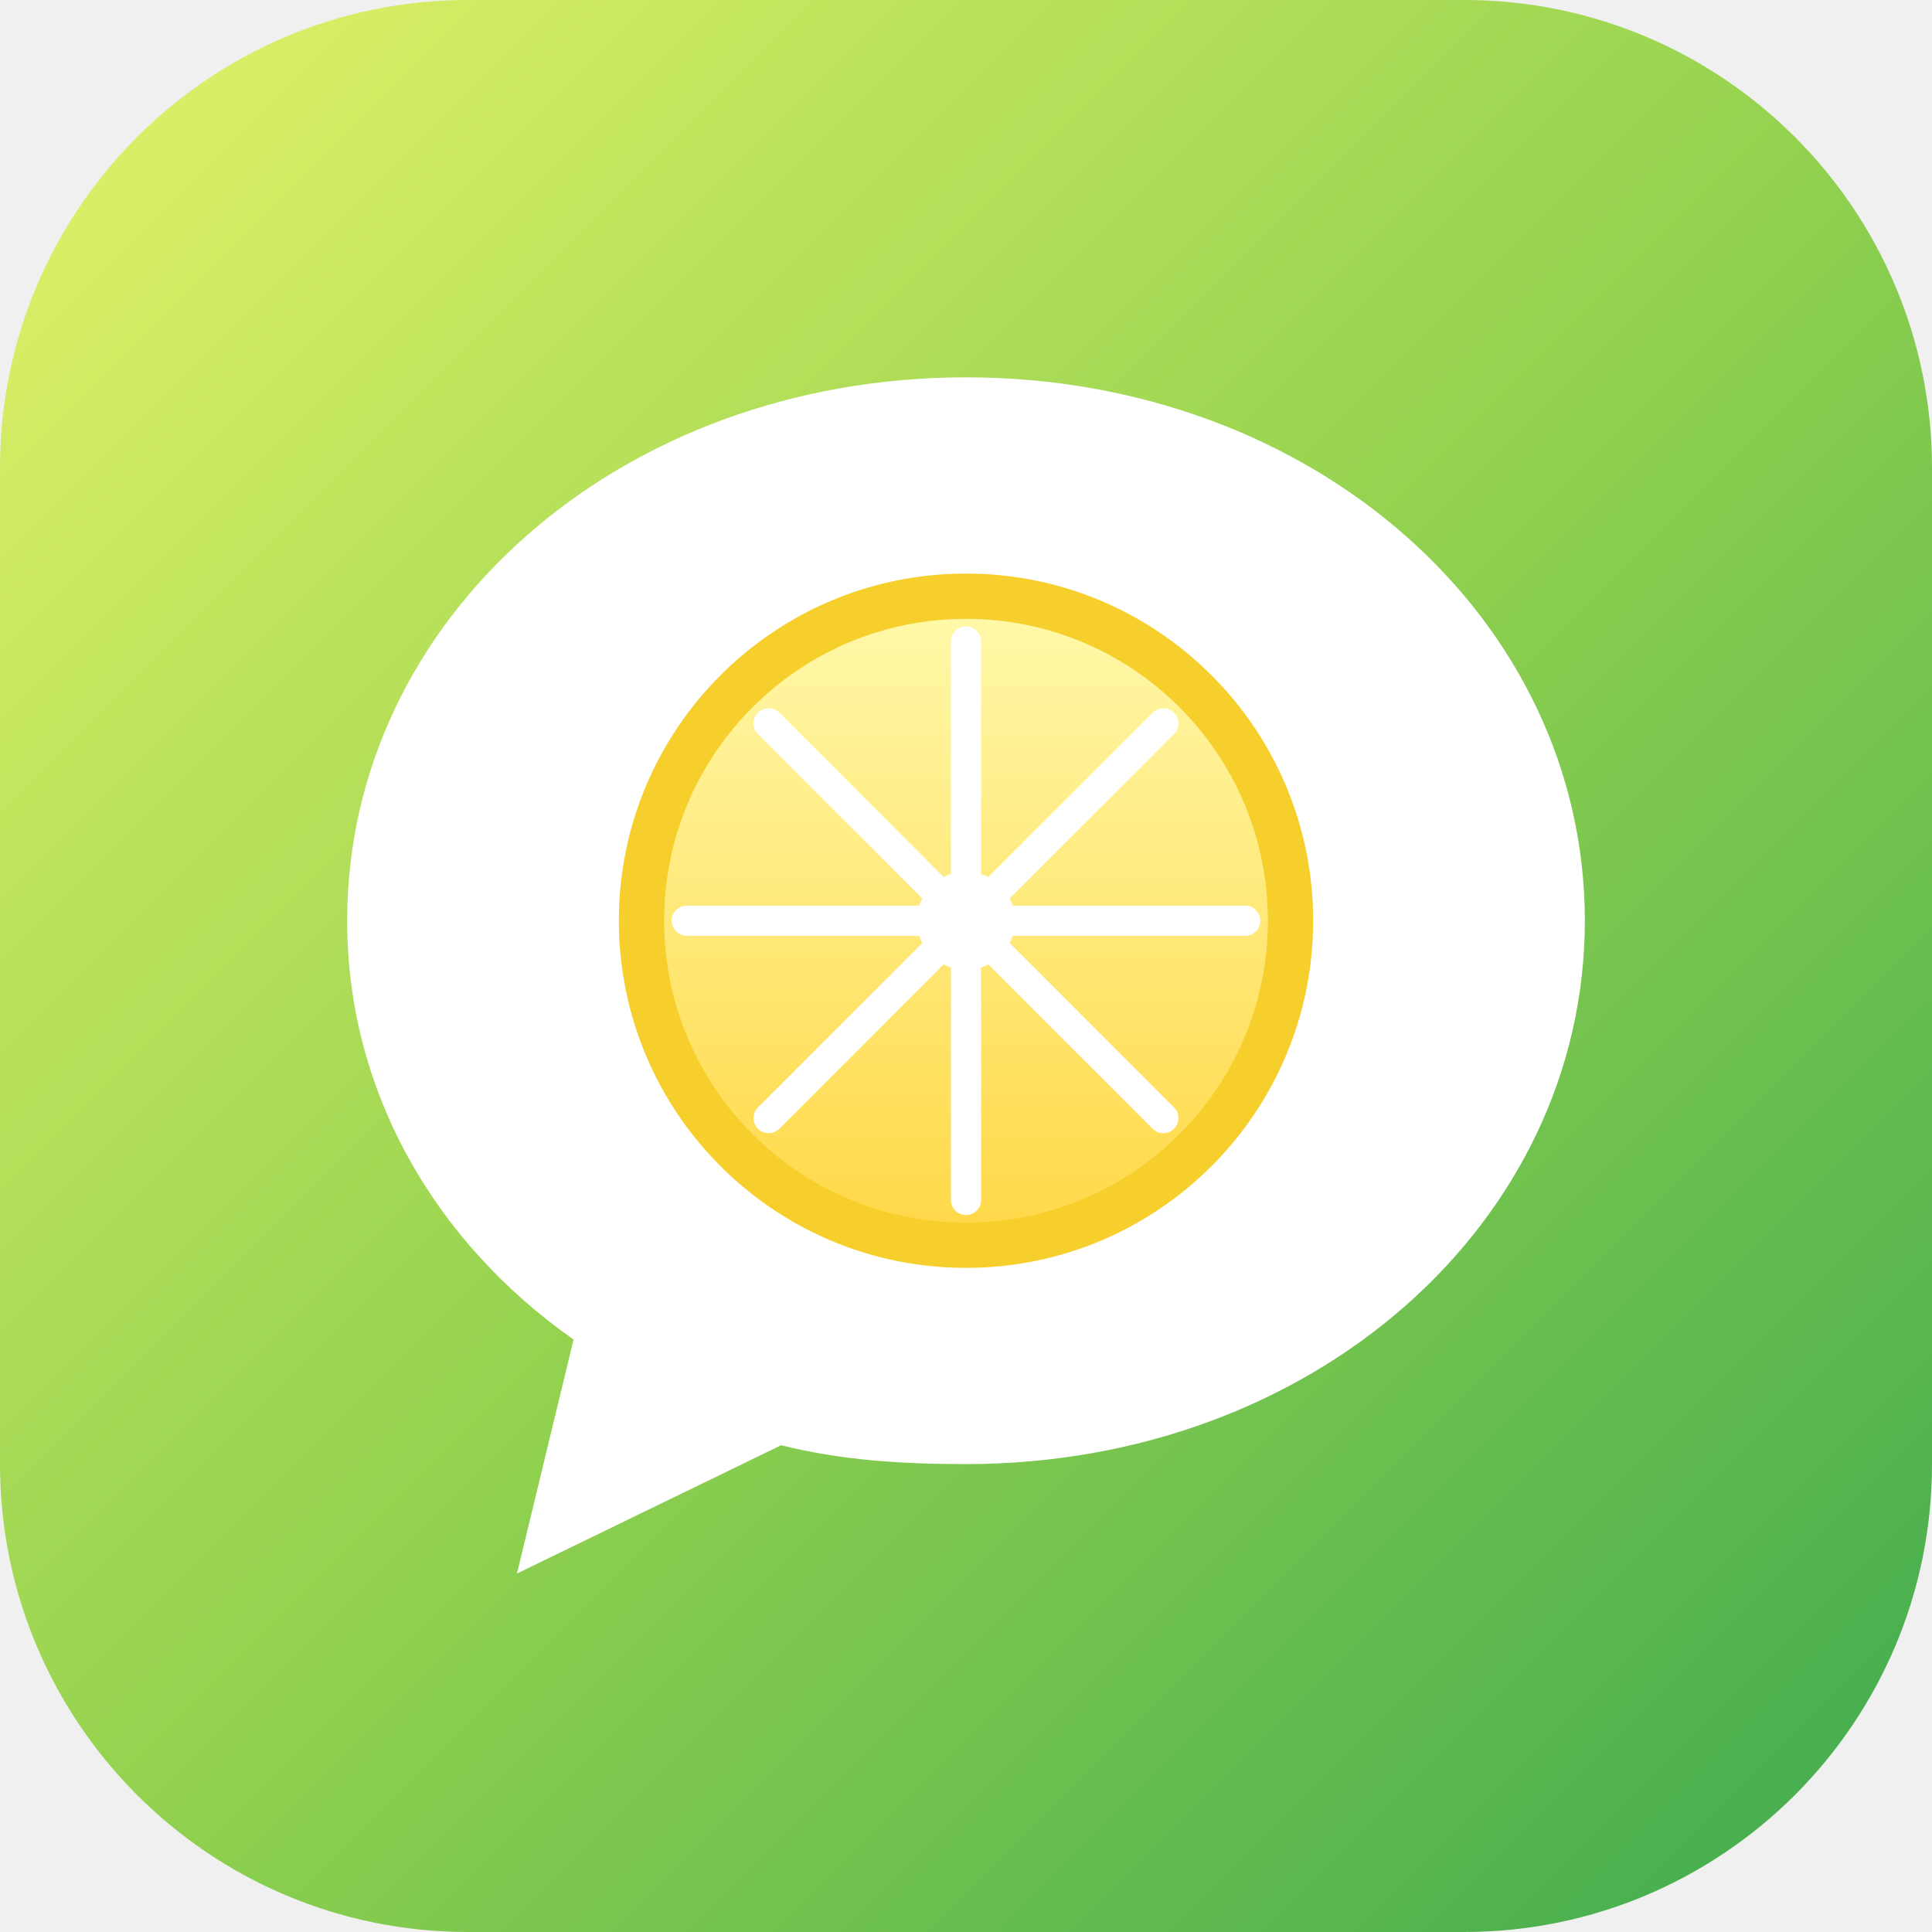
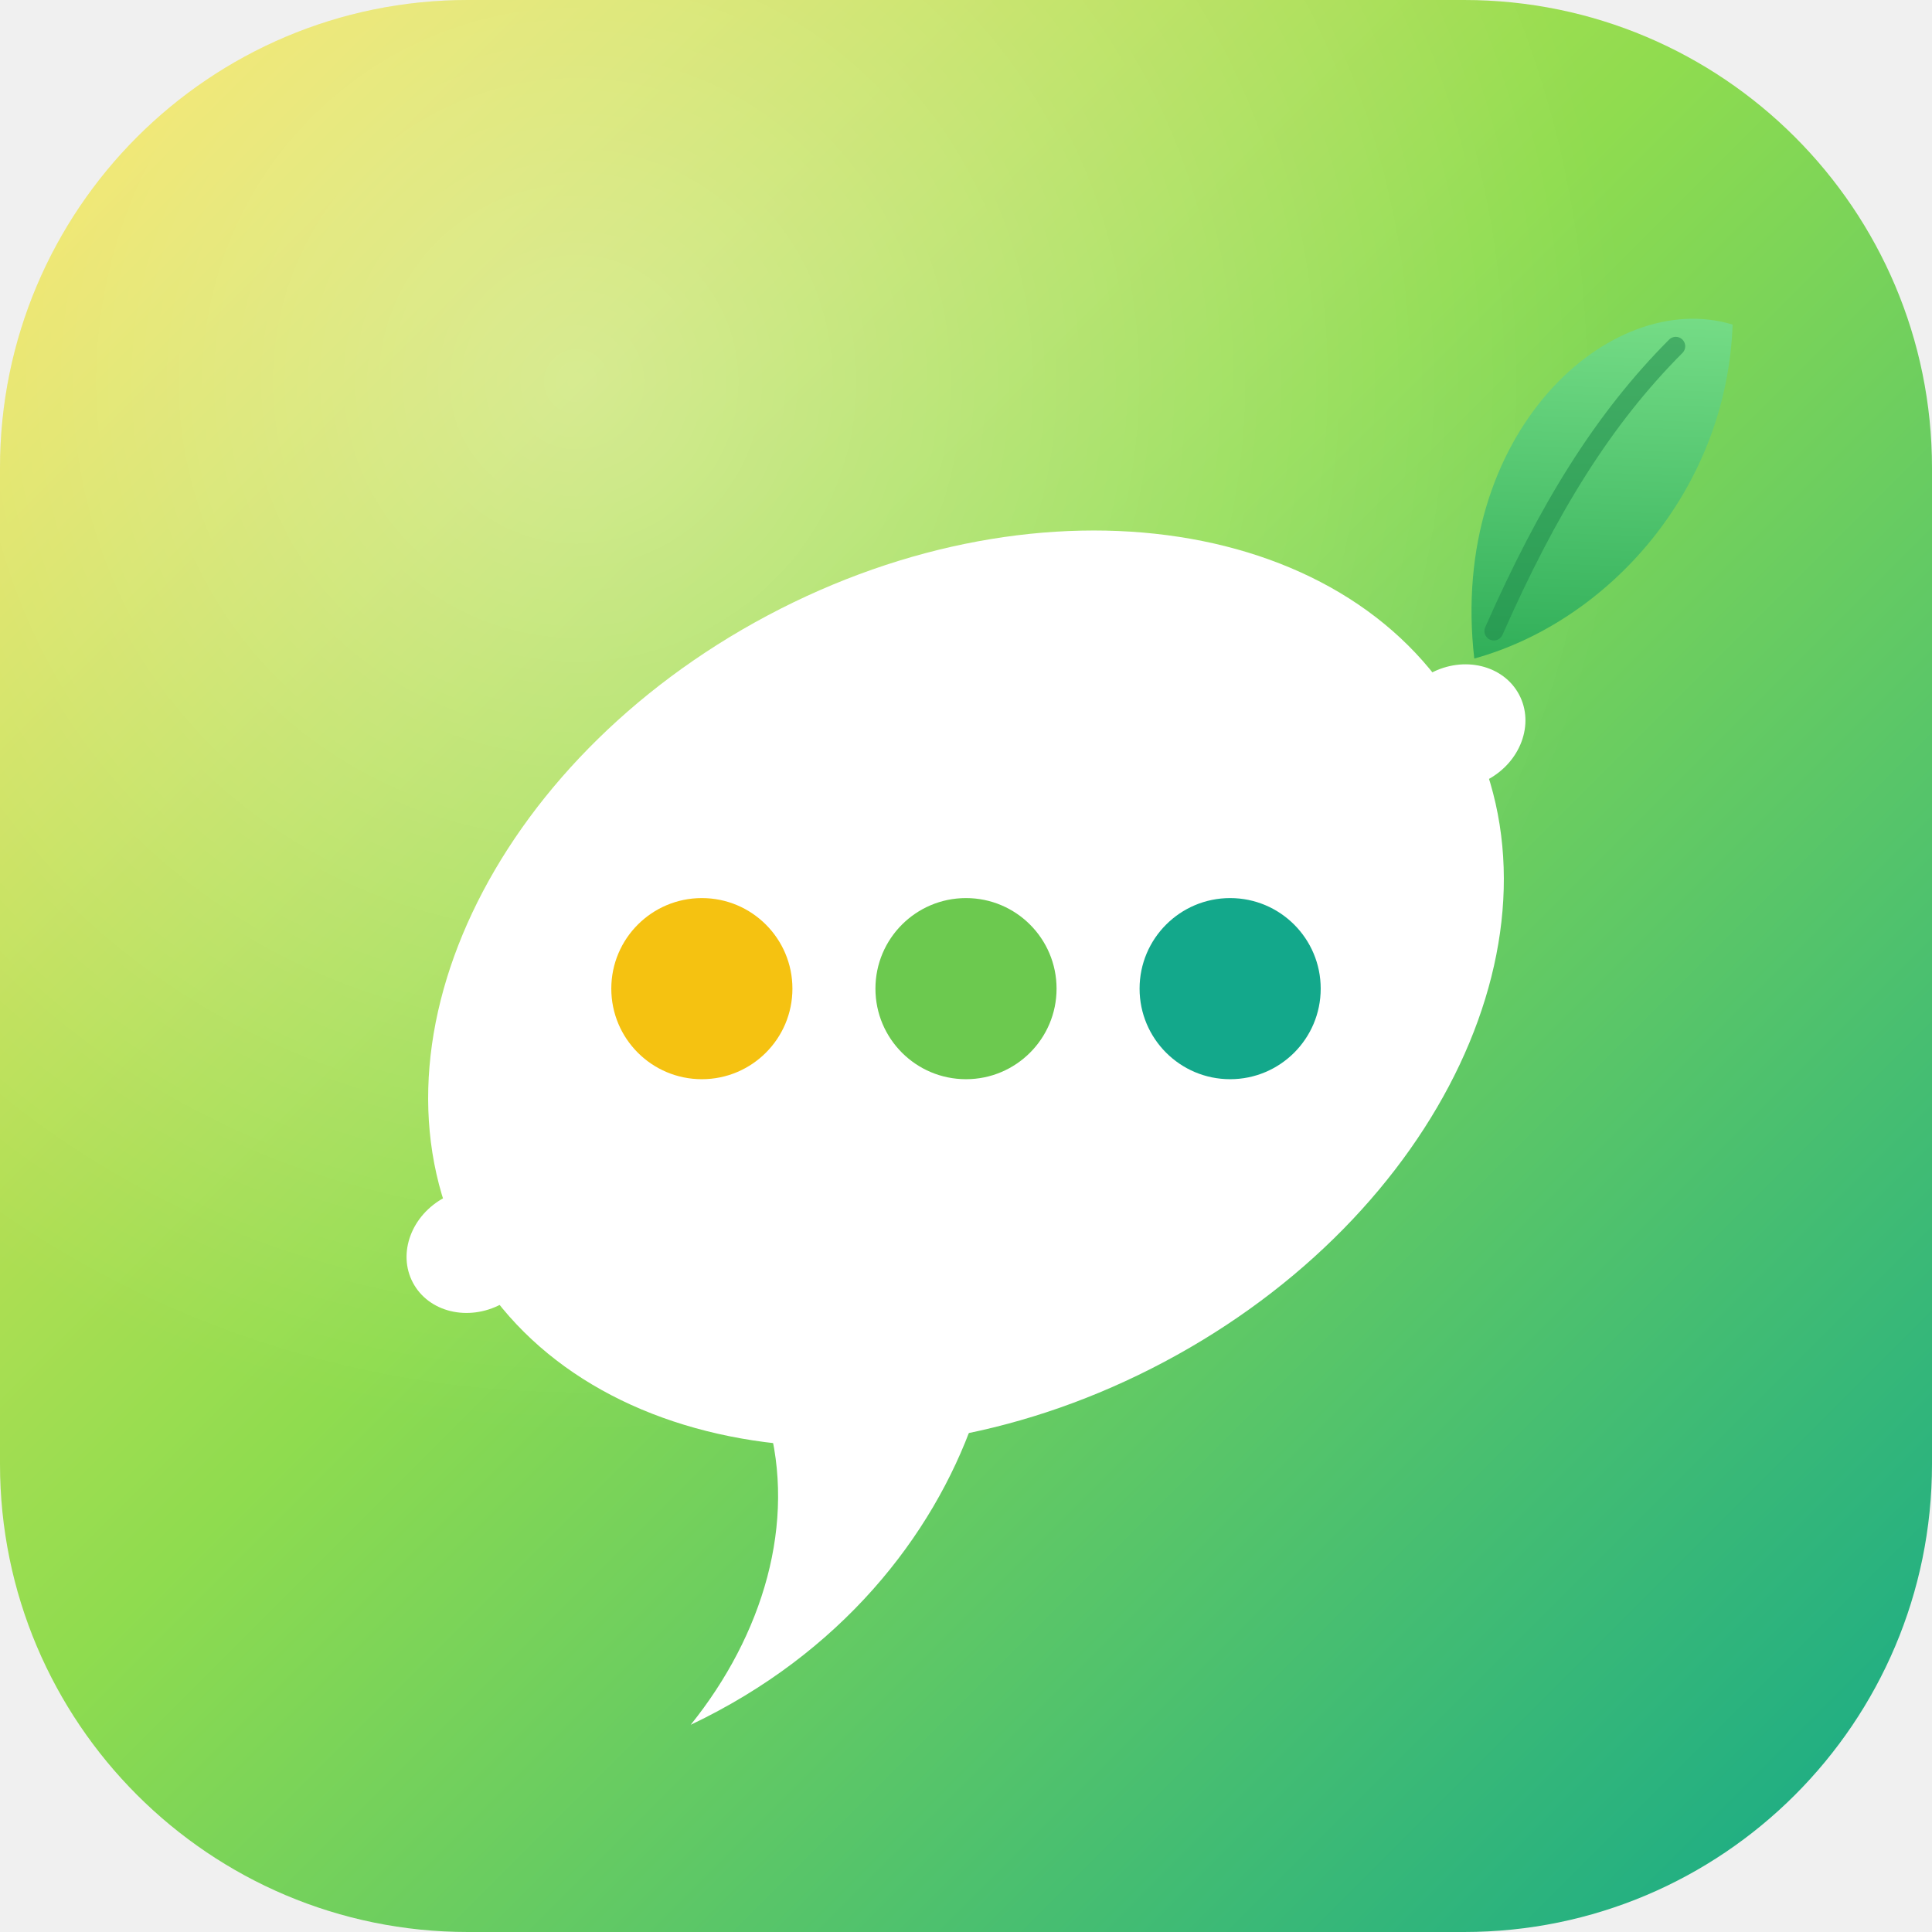
<svg xmlns="http://www.w3.org/2000/svg" viewBox="0 0 512 512">
  <defs>
    <linearGradient id="bg" x1="0" y1="0" x2="1" y2="1">
-       <stop offset="0" stop-color="#e6f36a" />
-       <stop offset=".5" stop-color="#93d24f" />
-       <stop offset="1" stop-color="#3ca94f" />
+       <stop offset="0" stop-color="#ffe45c" />
+       <stop offset=".45" stop-color="#8fdc4f" />
+       <stop offset="1" stop-color="#11a88a" />
    </linearGradient>
-     <linearGradient id="pulp" x1="0" y1="0" x2="0" y2="1">
-       <stop offset="0" stop-color="#fff8a8" />
-       <stop offset="1" stop-color="#ffd94a" />
+     <linearGradient id="dot" x1="0" y1="0" x2="1" y2="1">
+       <stop offset="0" stop-color="#f6c516" />
+       <stop offset="1" stop-color="#38b25a" />
    </linearGradient>
+     <linearGradient id="leaf" x1="0" y1="1" x2="1" y2="0">
+       <stop offset="0" stop-color="#2fae58" />
+       <stop offset="1" stop-color="#7be08a" />
+     </linearGradient>
+     <radialGradient id="shine" cx=".3" cy=".2" r=".9">
+       <stop offset="0" stop-color="#fff" stop-opacity=".35" />
+       <stop offset=".6" stop-color="#fff" stop-opacity="0" />
+     </radialGradient>
  </defs>
  <rect width="512" height="512" rx="124" fill="url(#bg)" />
-   <path d="M256 100c-92 0-164 64-164 144 0 45 23 85 60 111l-15 62 70-34c16 4 32 5 49 5 92 0 164-64 164-144S348 100 256 100z" fill="#fff" />
-   <circle cx="256" cy="244" r="92" fill="#f7cf2c" />
-   <circle cx="256" cy="244" r="80" fill="url(#pulp)" />
-   <g stroke="#fff" stroke-width="8" stroke-linecap="round">
-     <path d="M256 244V170M256 244l52.3-52.3M256 244h74M256 244l52.3 52.3M256 244v74M256 244l-52.3 52.3M256 244h-74M256 244l-52.3-52.3" />
+   <rect width="512" height="512" rx="124" fill="url(#shine)" />
+   <g transform="translate(256 262) rotate(-28)">
+     <path d="M-100 76 C -106 104, -128 126, -156 138 C -112 140, -76 124, -52 102 Z" fill="#fff" />
+     <ellipse cx="0" cy="0" rx="150" ry="112" fill="#fff" />
+     <ellipse cx="-148" cy="0" rx="18" ry="16" fill="#fff" />
+     <ellipse cx="148" cy="0" rx="18" ry="16" fill="#fff" />
+     <path d="M160 -14 C 182 -70, 238 -84, 262 -60 C 240 -22, 196 -6, 160 -14 Z" fill="url(#leaf)" />
+     <path d="M168 -18 C 196 -40, 220 -54, 246 -62" stroke="#1f8a4c" stroke-width="5" stroke-linecap="round" fill="none" opacity=".55" />
  </g>
-   <circle cx="256" cy="244" r="13" fill="#fff" />
+   <circle cx="186" cy="262" r="24" fill="#f5c211" />
+   <circle cx="256" cy="262" r="24" fill="#6cc94f" />
+   <circle cx="326" cy="262" r="24" fill="#13a88b" />
</svg>
